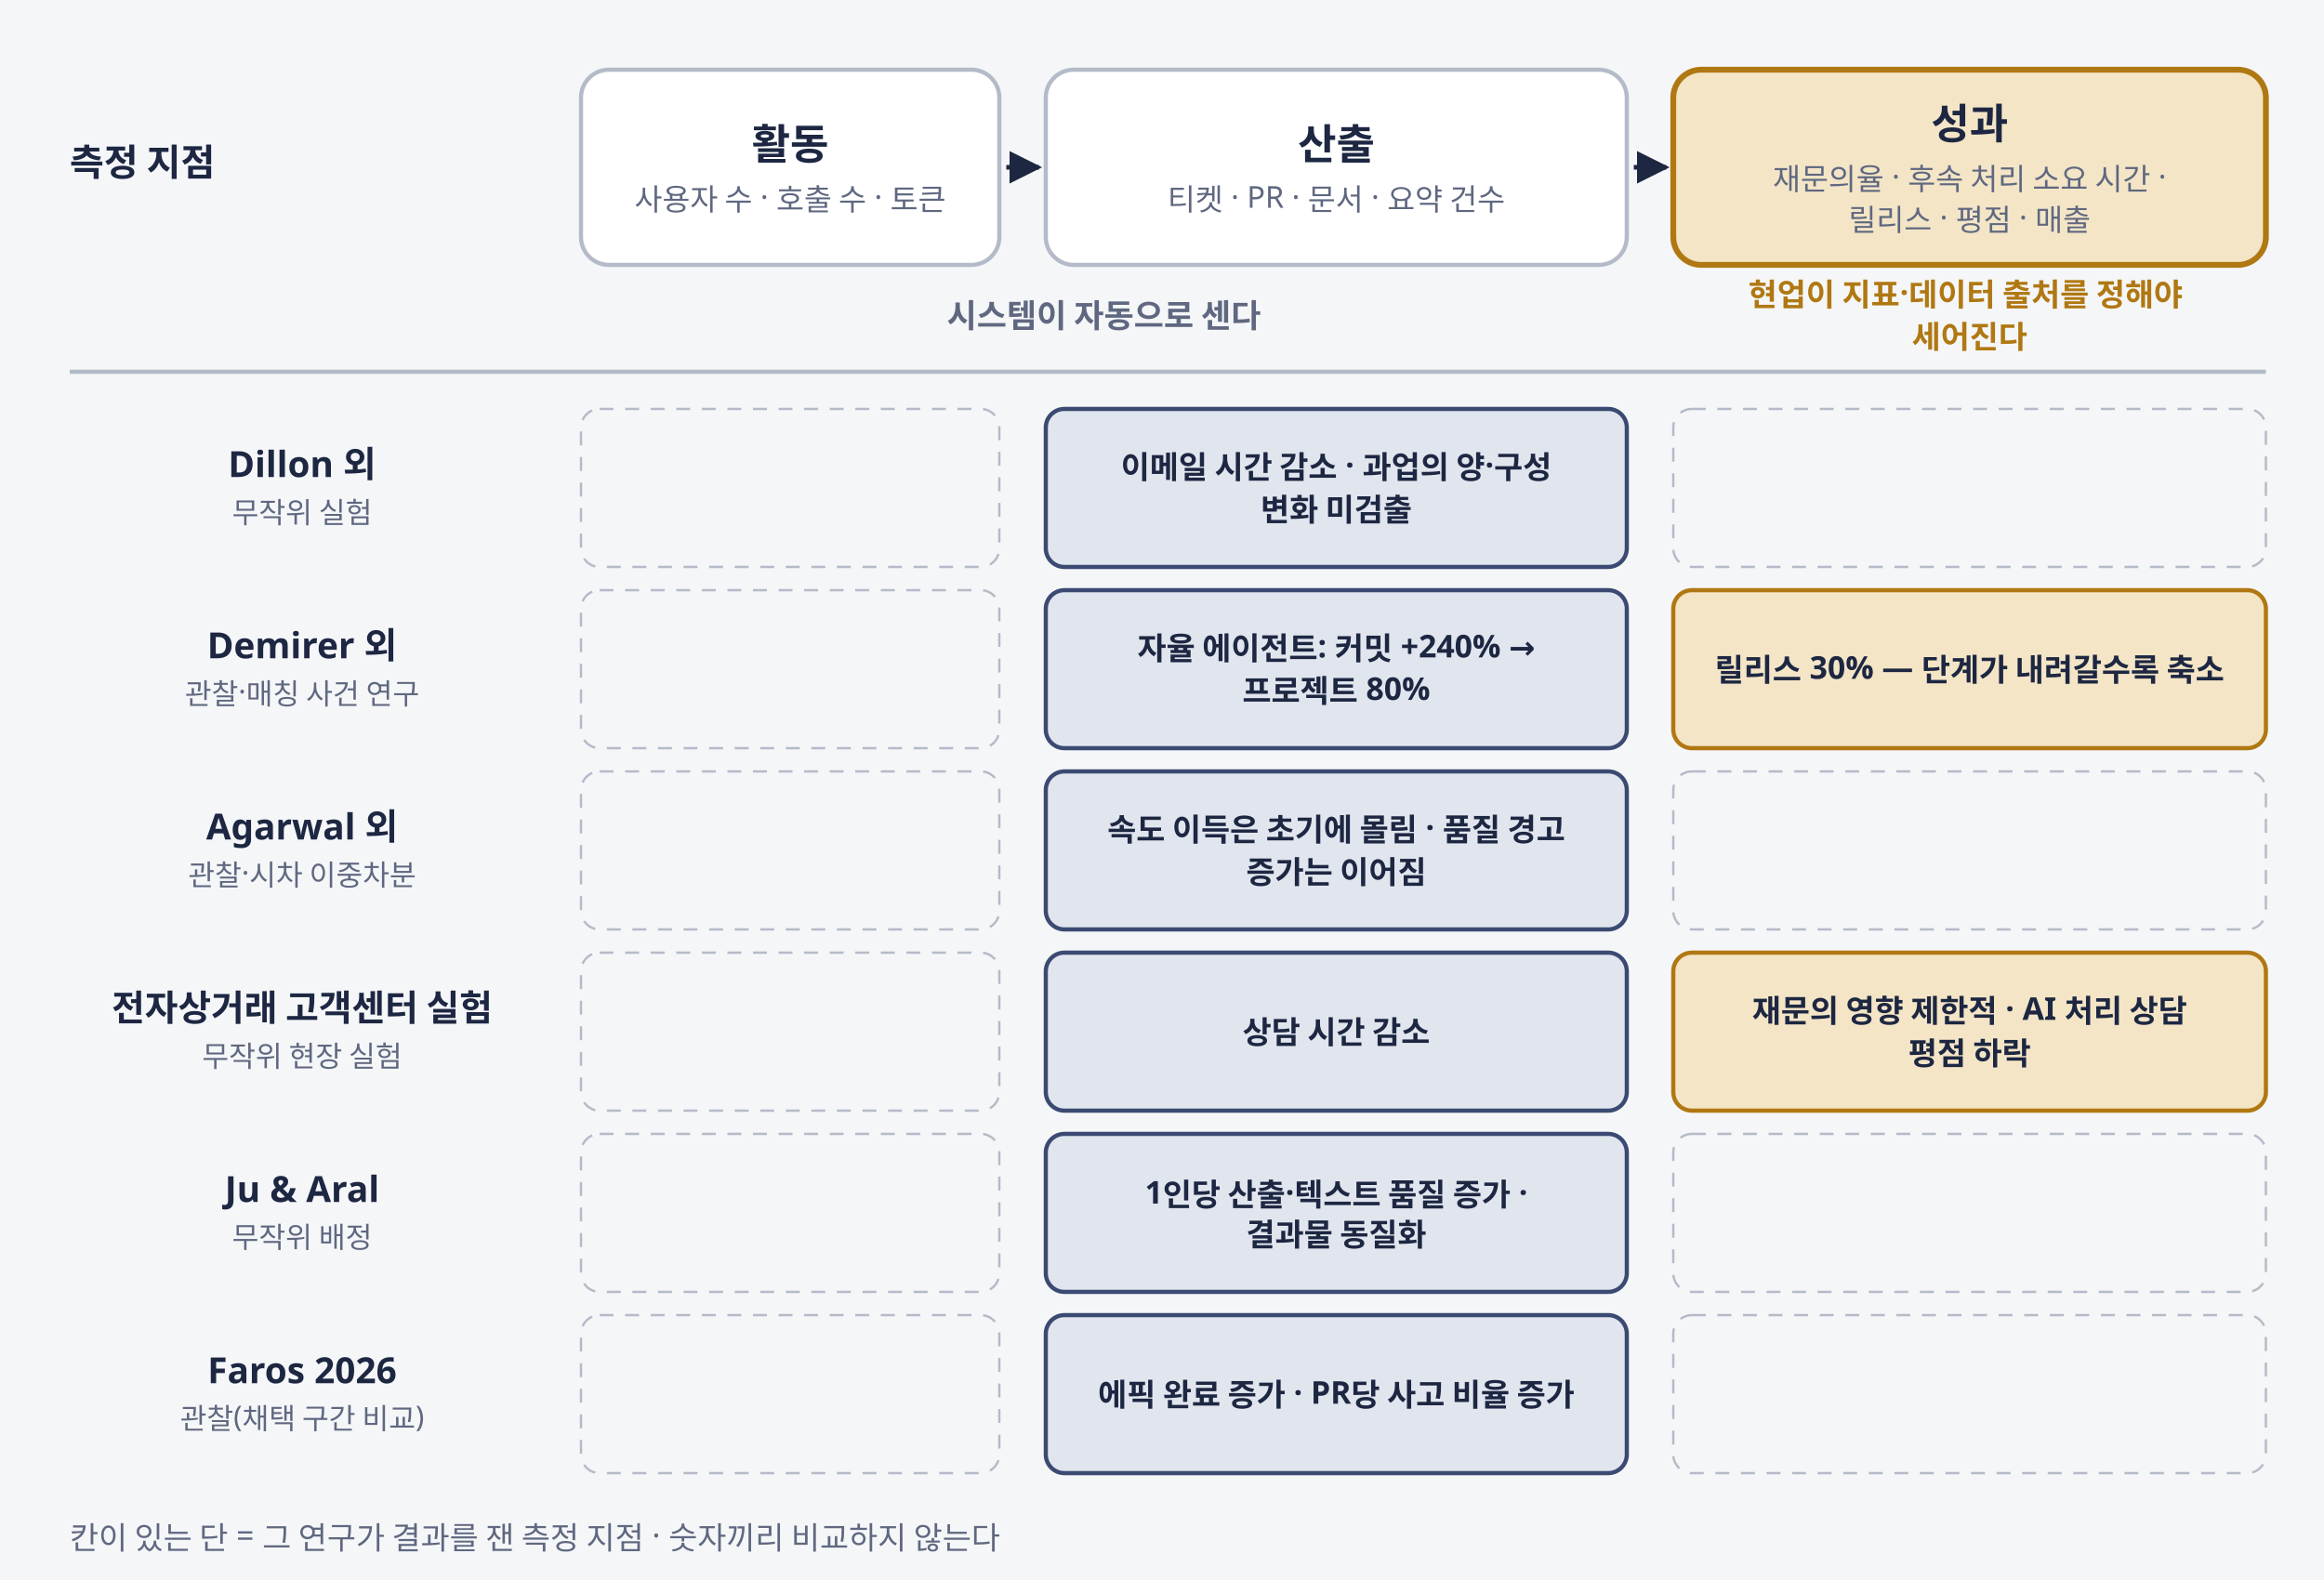
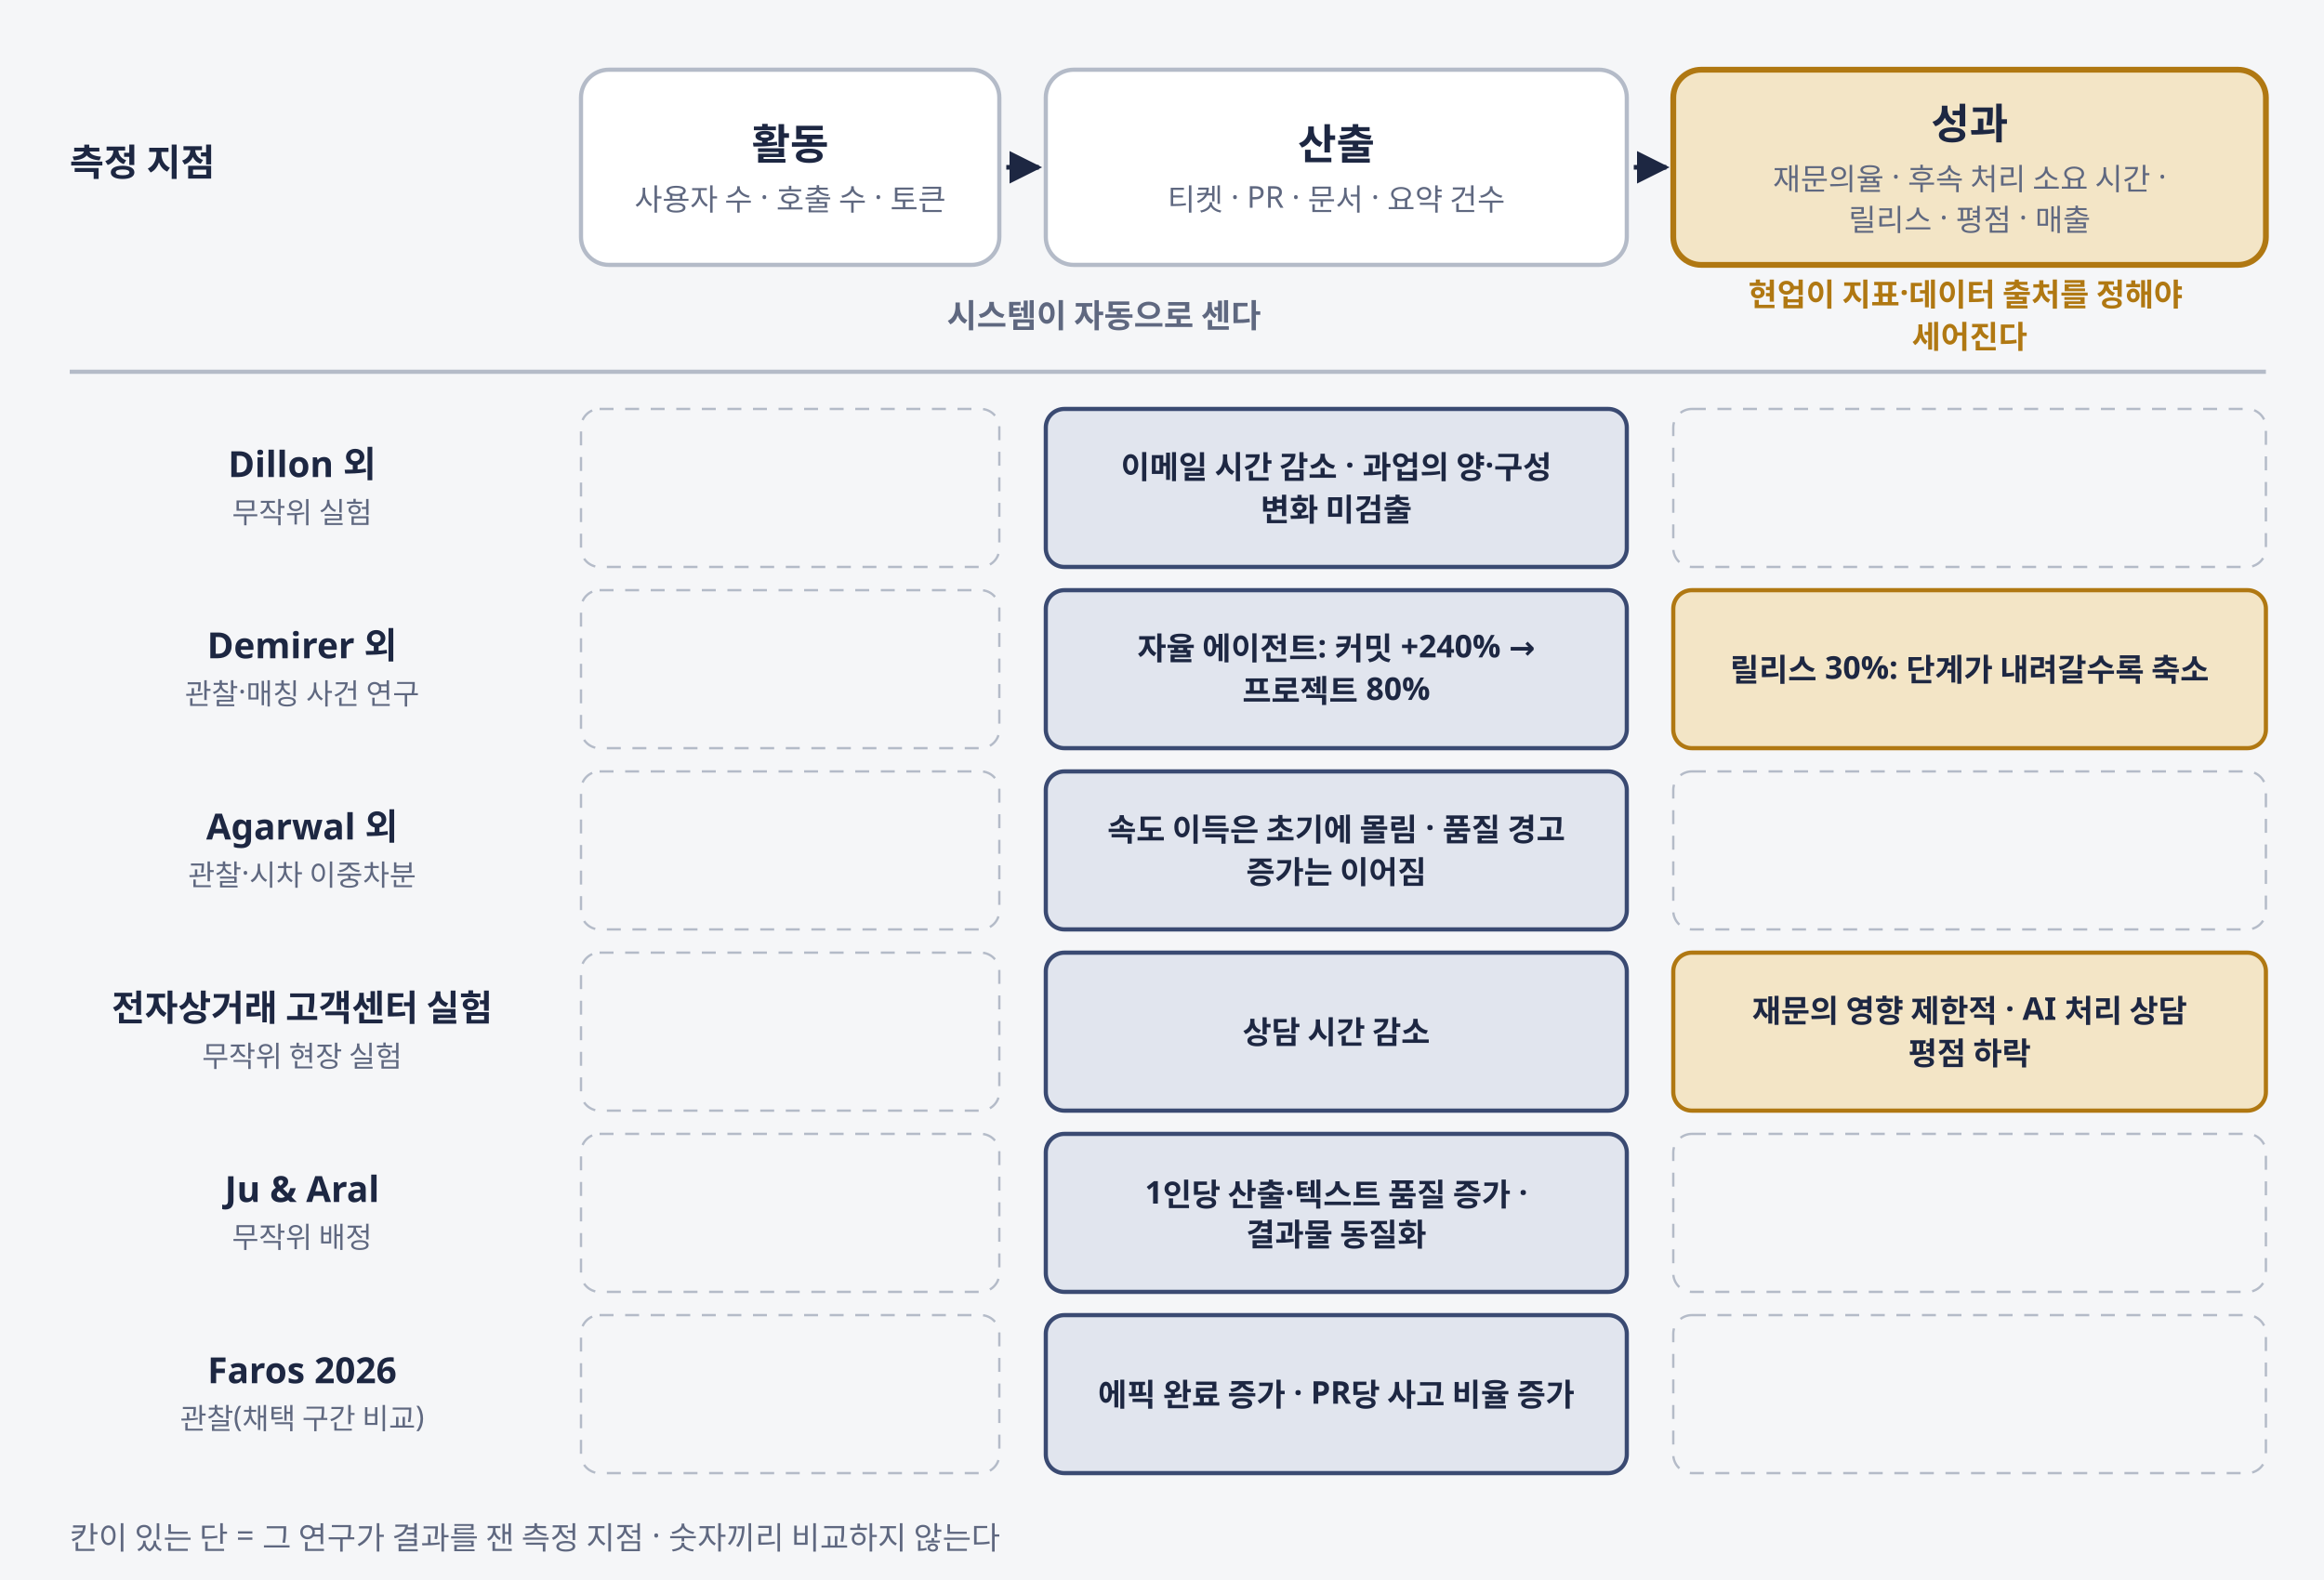
<svg xmlns="http://www.w3.org/2000/svg" viewBox="0 0 1000 680" role="img" aria-label="활동·산출·성과 세 단과 연구별로 효과가 관측된 단" font-family="Pretendard,'Apple SD Gothic Neo','Noto Sans KR',sans-serif">
  <defs>
    <marker id="mi" viewBox="0 0 10 10" refX="9" refY="5" markerWidth="7" markerHeight="7" orient="auto-start-reverse">
      <path d="M0,0L10,5L0,10z" fill="#1D2742" />
    </marker>
    <marker id="mc" viewBox="0 0 10 10" refX="9" refY="5" markerWidth="8" markerHeight="8" orient="auto-start-reverse">
      <path d="M0,0L10,5L0,10z" fill="#B07812" />
    </marker>
  </defs>
  <rect width="1000" height="680" fill="#F5F6F8" />
  <text fill="#1D2742" font-size="16" font-weight="700" text-anchor="start" dominant-baseline="middle">
    <tspan x="30.0" y="70.0">측정 지점</tspan>
  </text>
  <rect x="250" y="30" width="180" height="84" rx="12" fill="#FFFFFF" stroke="#B4BBC8" stroke-width="1.8" />
  <text x="340.0" y="68.5" fill="#1D2742" font-size="18" font-weight="700" text-anchor="middle">활동</text>
  <text x="340.0" y="90.5" fill="#5F6880" font-size="13" font-weight="400" text-anchor="middle">사용자 수 · 호출 수 · 토큰</text>
  <path d="M433,72 L447,72" fill="none" stroke="#1D2742" stroke-width="2" marker-end="url(#mi)" />
  <rect x="450" y="30" width="250" height="84" rx="12" fill="#FFFFFF" stroke="#B4BBC8" stroke-width="1.8" />
  <text x="575.0" y="68.5" fill="#1D2742" font-size="18" font-weight="700" text-anchor="middle">산출</text>
  <text x="575.0" y="90.5" fill="#5F6880" font-size="13" font-weight="400" text-anchor="middle">티켓 · PR · 문서 · 요약 건수</text>
  <path d="M703,72 L717,72" fill="none" stroke="#1D2742" stroke-width="2" marker-end="url(#mi)" />
  <rect x="720" y="30" width="255" height="84" rx="12" fill="#F3E5C6" stroke="#B07812" stroke-width="2.5" />
  <text x="847.5" y="59.7" fill="#1D2742" font-size="18" font-weight="700" text-anchor="middle">성과</text>
  <text x="847.5" y="81.7" fill="#5F6880" font-size="13" font-weight="400" text-anchor="middle">재문의율 · 후속 처리 소요 시간 ·</text>
  <text x="847.5" y="99.3" fill="#5F6880" font-size="13" font-weight="400" text-anchor="middle">릴리스 · 평점 · 매출</text>
  <text fill="#5F6880" font-size="14" font-weight="700" text-anchor="middle" dominant-baseline="middle">
    <tspan x="475.0" y="136.0">시스템이 자동으로 센다</tspan>
  </text>
  <text fill="#B07812" font-size="13.5" font-weight="700" text-anchor="middle" dominant-baseline="middle">
    <tspan x="847.5" y="126.9">현업이 지표·데이터 출처를 정해야</tspan>
    <tspan x="847.5" y="145.1">세어진다</tspan>
  </text>
  <line x1="30" y1="160" x2="975" y2="160" stroke="#B4BBC8" stroke-width="1.8" />
  <text x="130.0" y="205.3" fill="#1D2742" font-size="15.5" font-weight="700" text-anchor="middle">Dillon 외</text>
  <text x="130.0" y="225.1" fill="#5F6880" font-size="12.5" font-weight="400" text-anchor="middle">무작위 실험</text>
  <rect x="250.0" y="176.0" width="180.0" height="68.0" rx="8" fill="none" stroke="#B4BBC8" stroke-width="1" stroke-dasharray="6 5" />
  <rect x="450" y="176" width="250" height="68" rx="8" fill="#E1E5EE" stroke="#3A4A72" stroke-width="1.8" />
  <text x="575.0" y="205.9" fill="#1D2742" font-size="13.5" font-weight="700" text-anchor="middle">이메일 시간 감소 · 과업의 양·구성</text>
  <text x="575.0" y="224.2" fill="#1D2742" font-size="13.5" font-weight="700" text-anchor="middle">변화 미검출</text>
  <rect x="720.0" y="176.0" width="255.0" height="68.0" rx="8" fill="none" stroke="#B4BBC8" stroke-width="1" stroke-dasharray="6 5" />
  <text x="130.0" y="283.3" fill="#1D2742" font-size="15.5" font-weight="700" text-anchor="middle">Demirer 외</text>
  <text x="130.0" y="303.1" fill="#5F6880" font-size="12.5" font-weight="400" text-anchor="middle">관찰·매칭 사건 연구</text>
  <rect x="250.0" y="254.0" width="180.0" height="68.0" rx="8" fill="none" stroke="#B4BBC8" stroke-width="1" stroke-dasharray="6 5" />
  <rect x="450" y="254" width="250" height="68" rx="8" fill="#E1E5EE" stroke="#3A4A72" stroke-width="1.8" />
  <text x="575.0" y="283.9" fill="#1D2742" font-size="13.5" font-weight="700" text-anchor="middle">자율 에이전트: 커밋 +240% →</text>
  <text x="575.0" y="302.2" fill="#1D2742" font-size="13.5" font-weight="700" text-anchor="middle">프로젝트 80%</text>
  <rect x="720" y="254" width="255" height="68" rx="8" fill="#F3E5C6" stroke="#B07812" stroke-width="1.8" />
-   <text x="847.5" y="293.1" fill="#1D2742" font-size="13.5" font-weight="700" text-anchor="middle">릴리스 30% — 단계가 내려갈수록 축소</text>
+   <text x="847.5" y="293.1" fill="#1D2742" font-size="13.5" font-weight="700" text-anchor="middle">릴리스 30%: 단계가 내려갈수록 축소</text>
  <text x="130.0" y="361.3" fill="#1D2742" font-size="15.5" font-weight="700" text-anchor="middle">Agarwal 외</text>
  <text x="130.0" y="381.1" fill="#5F6880" font-size="12.5" font-weight="400" text-anchor="middle">관찰·시차 이중차분</text>
  <rect x="250.0" y="332.0" width="180.0" height="68.0" rx="8" fill="none" stroke="#B4BBC8" stroke-width="1" stroke-dasharray="6 5" />
  <rect x="450" y="332" width="250" height="68" rx="8" fill="#E1E5EE" stroke="#3A4A72" stroke-width="1.8" />
  <text x="575.0" y="361.9" fill="#1D2742" font-size="13.5" font-weight="700" text-anchor="middle">속도 이득은 초기에 몰림 · 품질 경고</text>
  <text x="575.0" y="380.2" fill="#1D2742" font-size="13.5" font-weight="700" text-anchor="middle">증가는 이어짐</text>
  <rect x="720.0" y="332.0" width="255.0" height="68.0" rx="8" fill="none" stroke="#B4BBC8" stroke-width="1" stroke-dasharray="6 5" />
  <text x="130.0" y="439.3" fill="#1D2742" font-size="15.5" font-weight="700" text-anchor="middle">전자상거래 고객센터 실험</text>
  <text x="130.0" y="459.1" fill="#5F6880" font-size="12.5" font-weight="400" text-anchor="middle">무작위 현장 실험</text>
  <rect x="250.0" y="410.0" width="180.0" height="68.0" rx="8" fill="none" stroke="#B4BBC8" stroke-width="1" stroke-dasharray="6 5" />
  <rect x="450" y="410" width="250" height="68" rx="8" fill="#E1E5EE" stroke="#3A4A72" stroke-width="1.8" />
  <text x="575.0" y="449.1" fill="#1D2742" font-size="13.5" font-weight="700" text-anchor="middle">상담 시간 감소</text>
  <rect x="720" y="410" width="255" height="68" rx="8" fill="#F3E5C6" stroke="#B07812" stroke-width="1.8" />
  <text x="847.5" y="439.9" fill="#1D2742" font-size="13.5" font-weight="700" text-anchor="middle">재문의 영향 제한적 · AI 처리 상담</text>
  <text x="847.5" y="458.2" fill="#1D2742" font-size="13.5" font-weight="700" text-anchor="middle">평점 하락</text>
  <text x="130.0" y="517.3" fill="#1D2742" font-size="15.5" font-weight="700" text-anchor="middle">Ju &amp; Aral</text>
  <text x="130.0" y="537.0" fill="#5F6880" font-size="12.5" font-weight="400" text-anchor="middle">무작위 배정</text>
  <rect x="250.0" y="488.0" width="180.0" height="68.0" rx="8" fill="none" stroke="#B4BBC8" stroke-width="1" stroke-dasharray="6 5" />
  <rect x="450" y="488" width="250" height="68" rx="8" fill="#E1E5EE" stroke="#3A4A72" stroke-width="1.8" />
  <text x="575.0" y="518.0" fill="#1D2742" font-size="13.5" font-weight="700" text-anchor="middle">1인당 산출·텍스트 품질 증가 ·</text>
  <text x="575.0" y="536.2" fill="#1D2742" font-size="13.5" font-weight="700" text-anchor="middle">결과물 동질화</text>
  <rect x="720.0" y="488.0" width="255.0" height="68.0" rx="8" fill="none" stroke="#B4BBC8" stroke-width="1" stroke-dasharray="6 5" />
  <text x="130.0" y="595.3" fill="#1D2742" font-size="15.5" font-weight="700" text-anchor="middle">Faros 2026</text>
  <text x="130.0" y="615.0" fill="#5F6880" font-size="12.5" font-weight="400" text-anchor="middle">관찰(채택 구간 비교)</text>
  <rect x="250.0" y="566.0" width="180.0" height="68.0" rx="8" fill="none" stroke="#B4BBC8" stroke-width="1" stroke-dasharray="6 5" />
  <rect x="450" y="566" width="250" height="68" rx="8" fill="#E1E5EE" stroke="#3A4A72" stroke-width="1.8" />
  <text x="575.0" y="605.1" fill="#1D2742" font-size="13.5" font-weight="700" text-anchor="middle">에픽 완료 증가 · PR당 사고 비율 증가</text>
  <rect x="720.0" y="566.0" width="255.0" height="68.0" rx="8" fill="none" stroke="#B4BBC8" stroke-width="1" stroke-dasharray="6 5" />
  <text fill="#5F6880" font-size="13.5" font-weight="400" text-anchor="start" dominant-baseline="middle">
    <tspan x="30.0" y="662.0">칸이 있는 단 = 그 연구가 결과를 잰 측정 지점 · 숫자끼리 비교하지 않는다</tspan>
  </text>
</svg>
